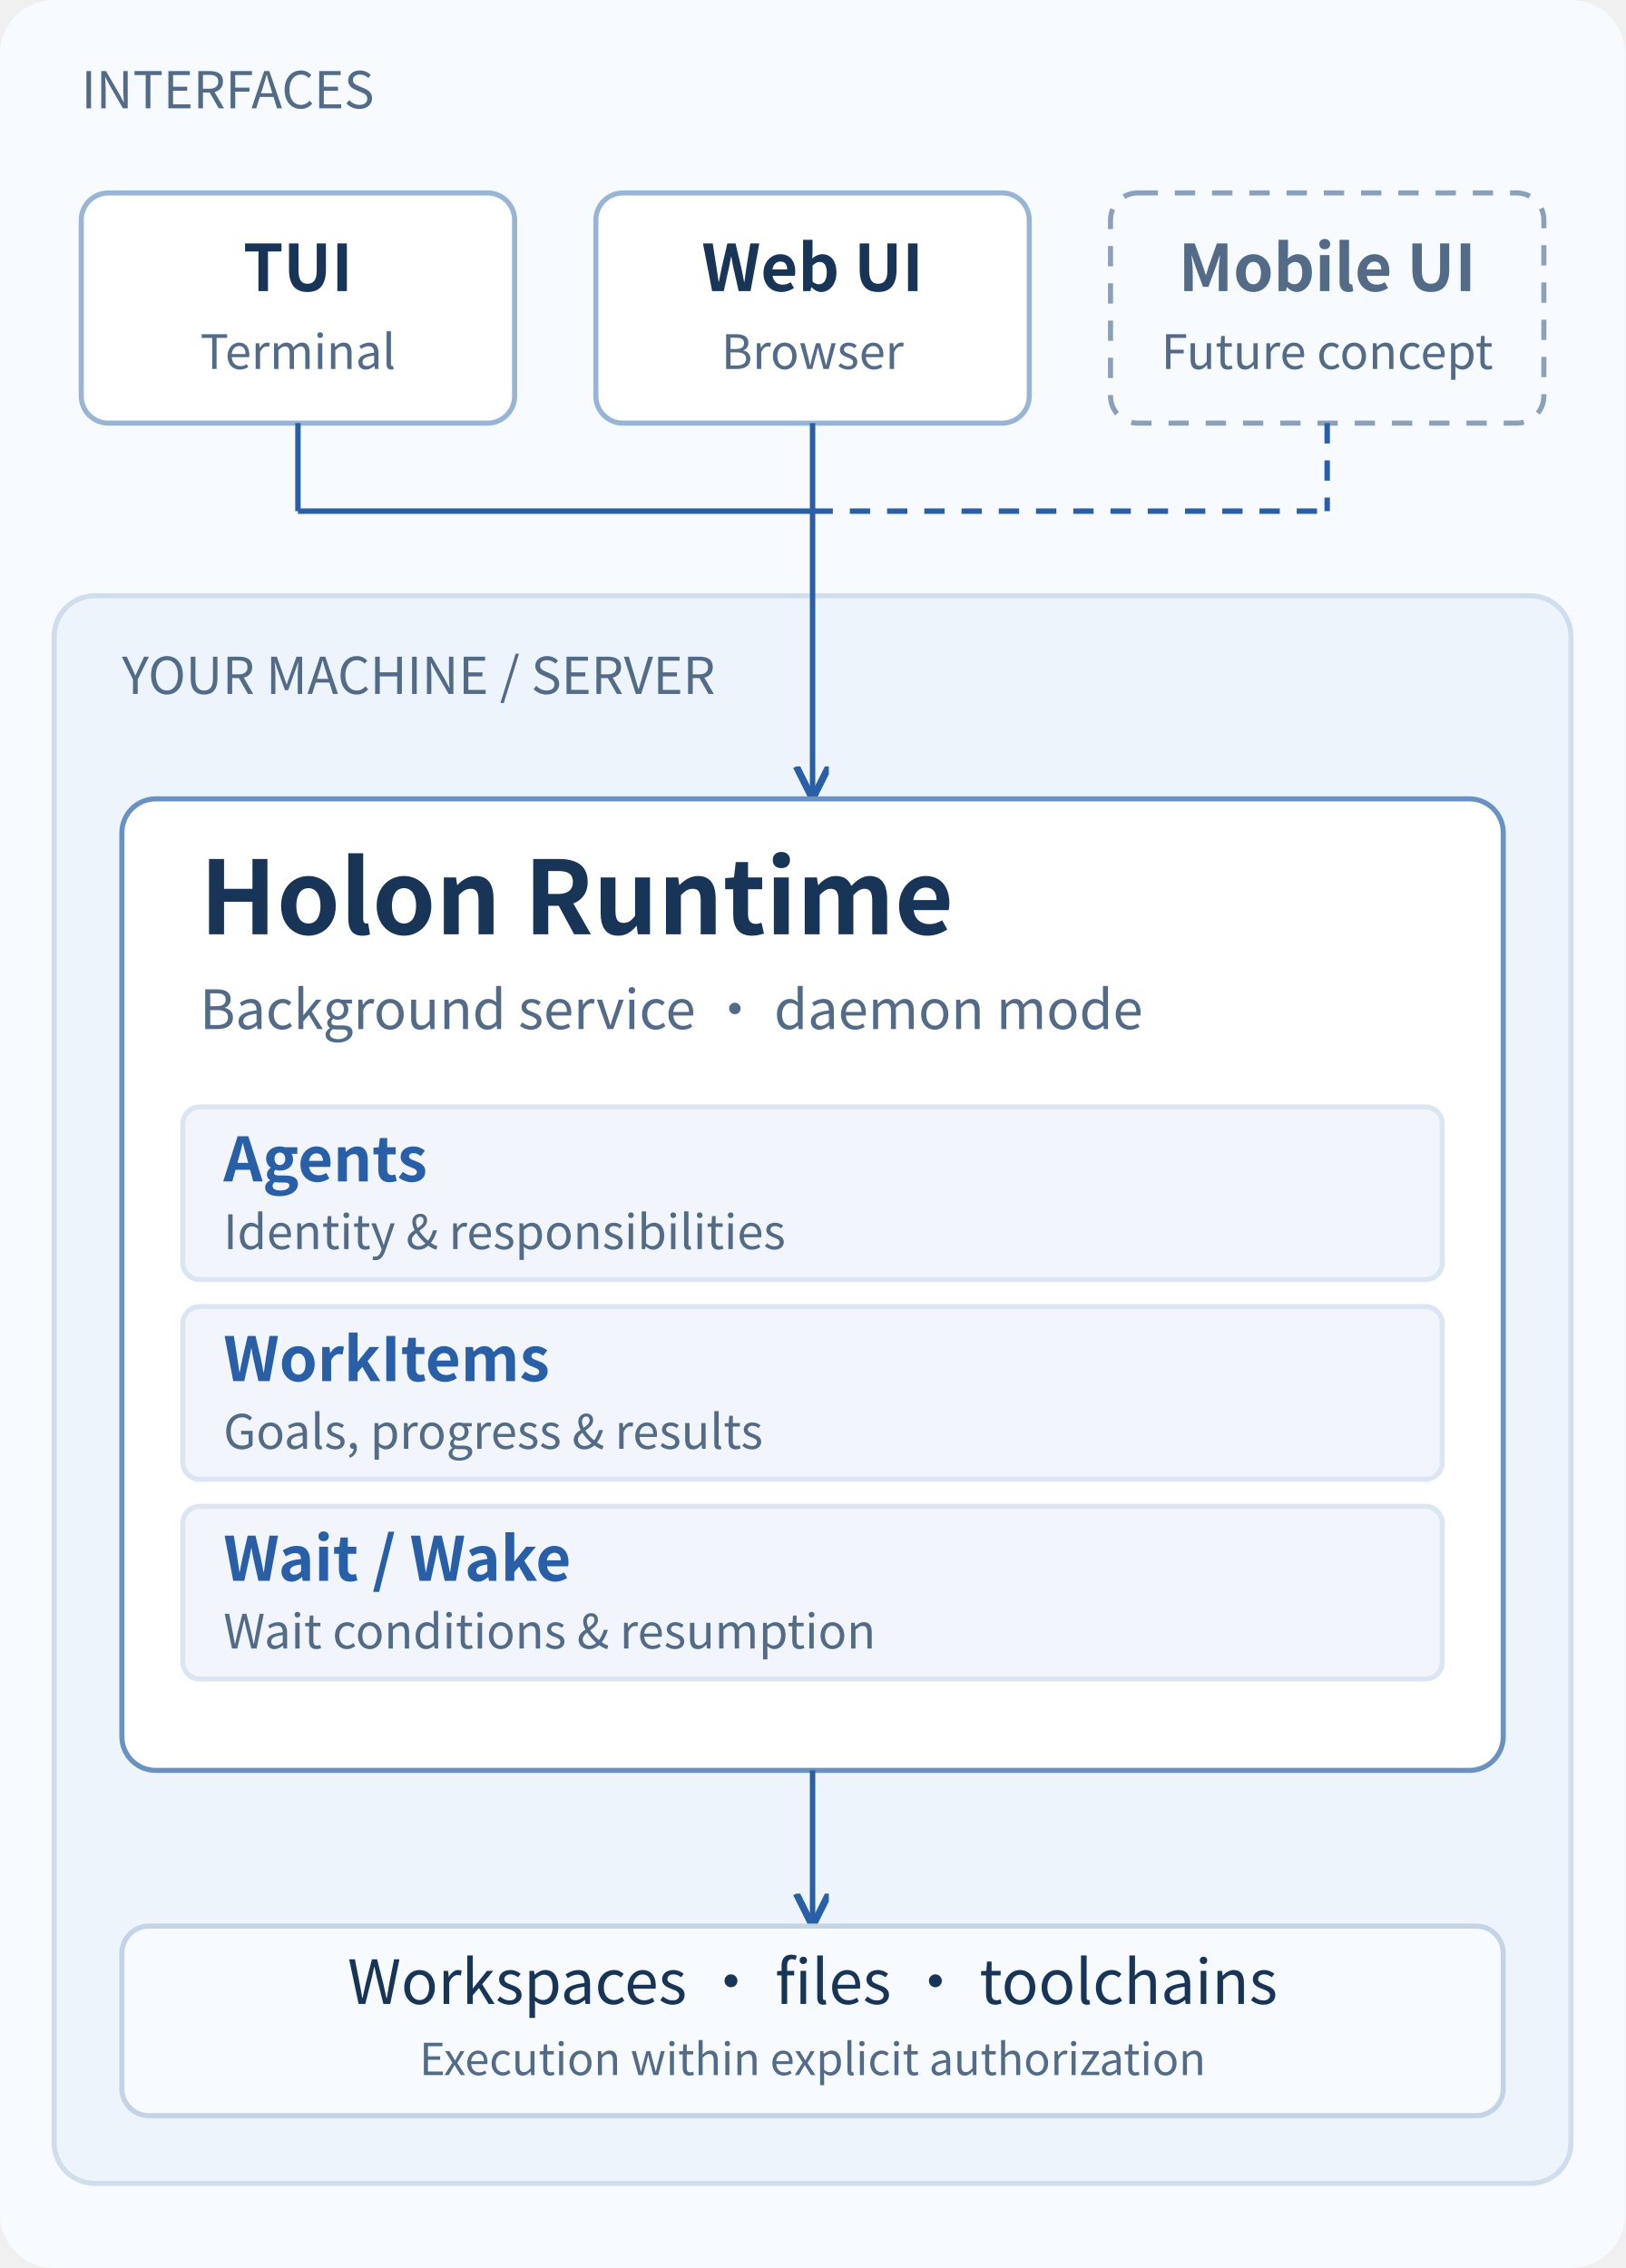
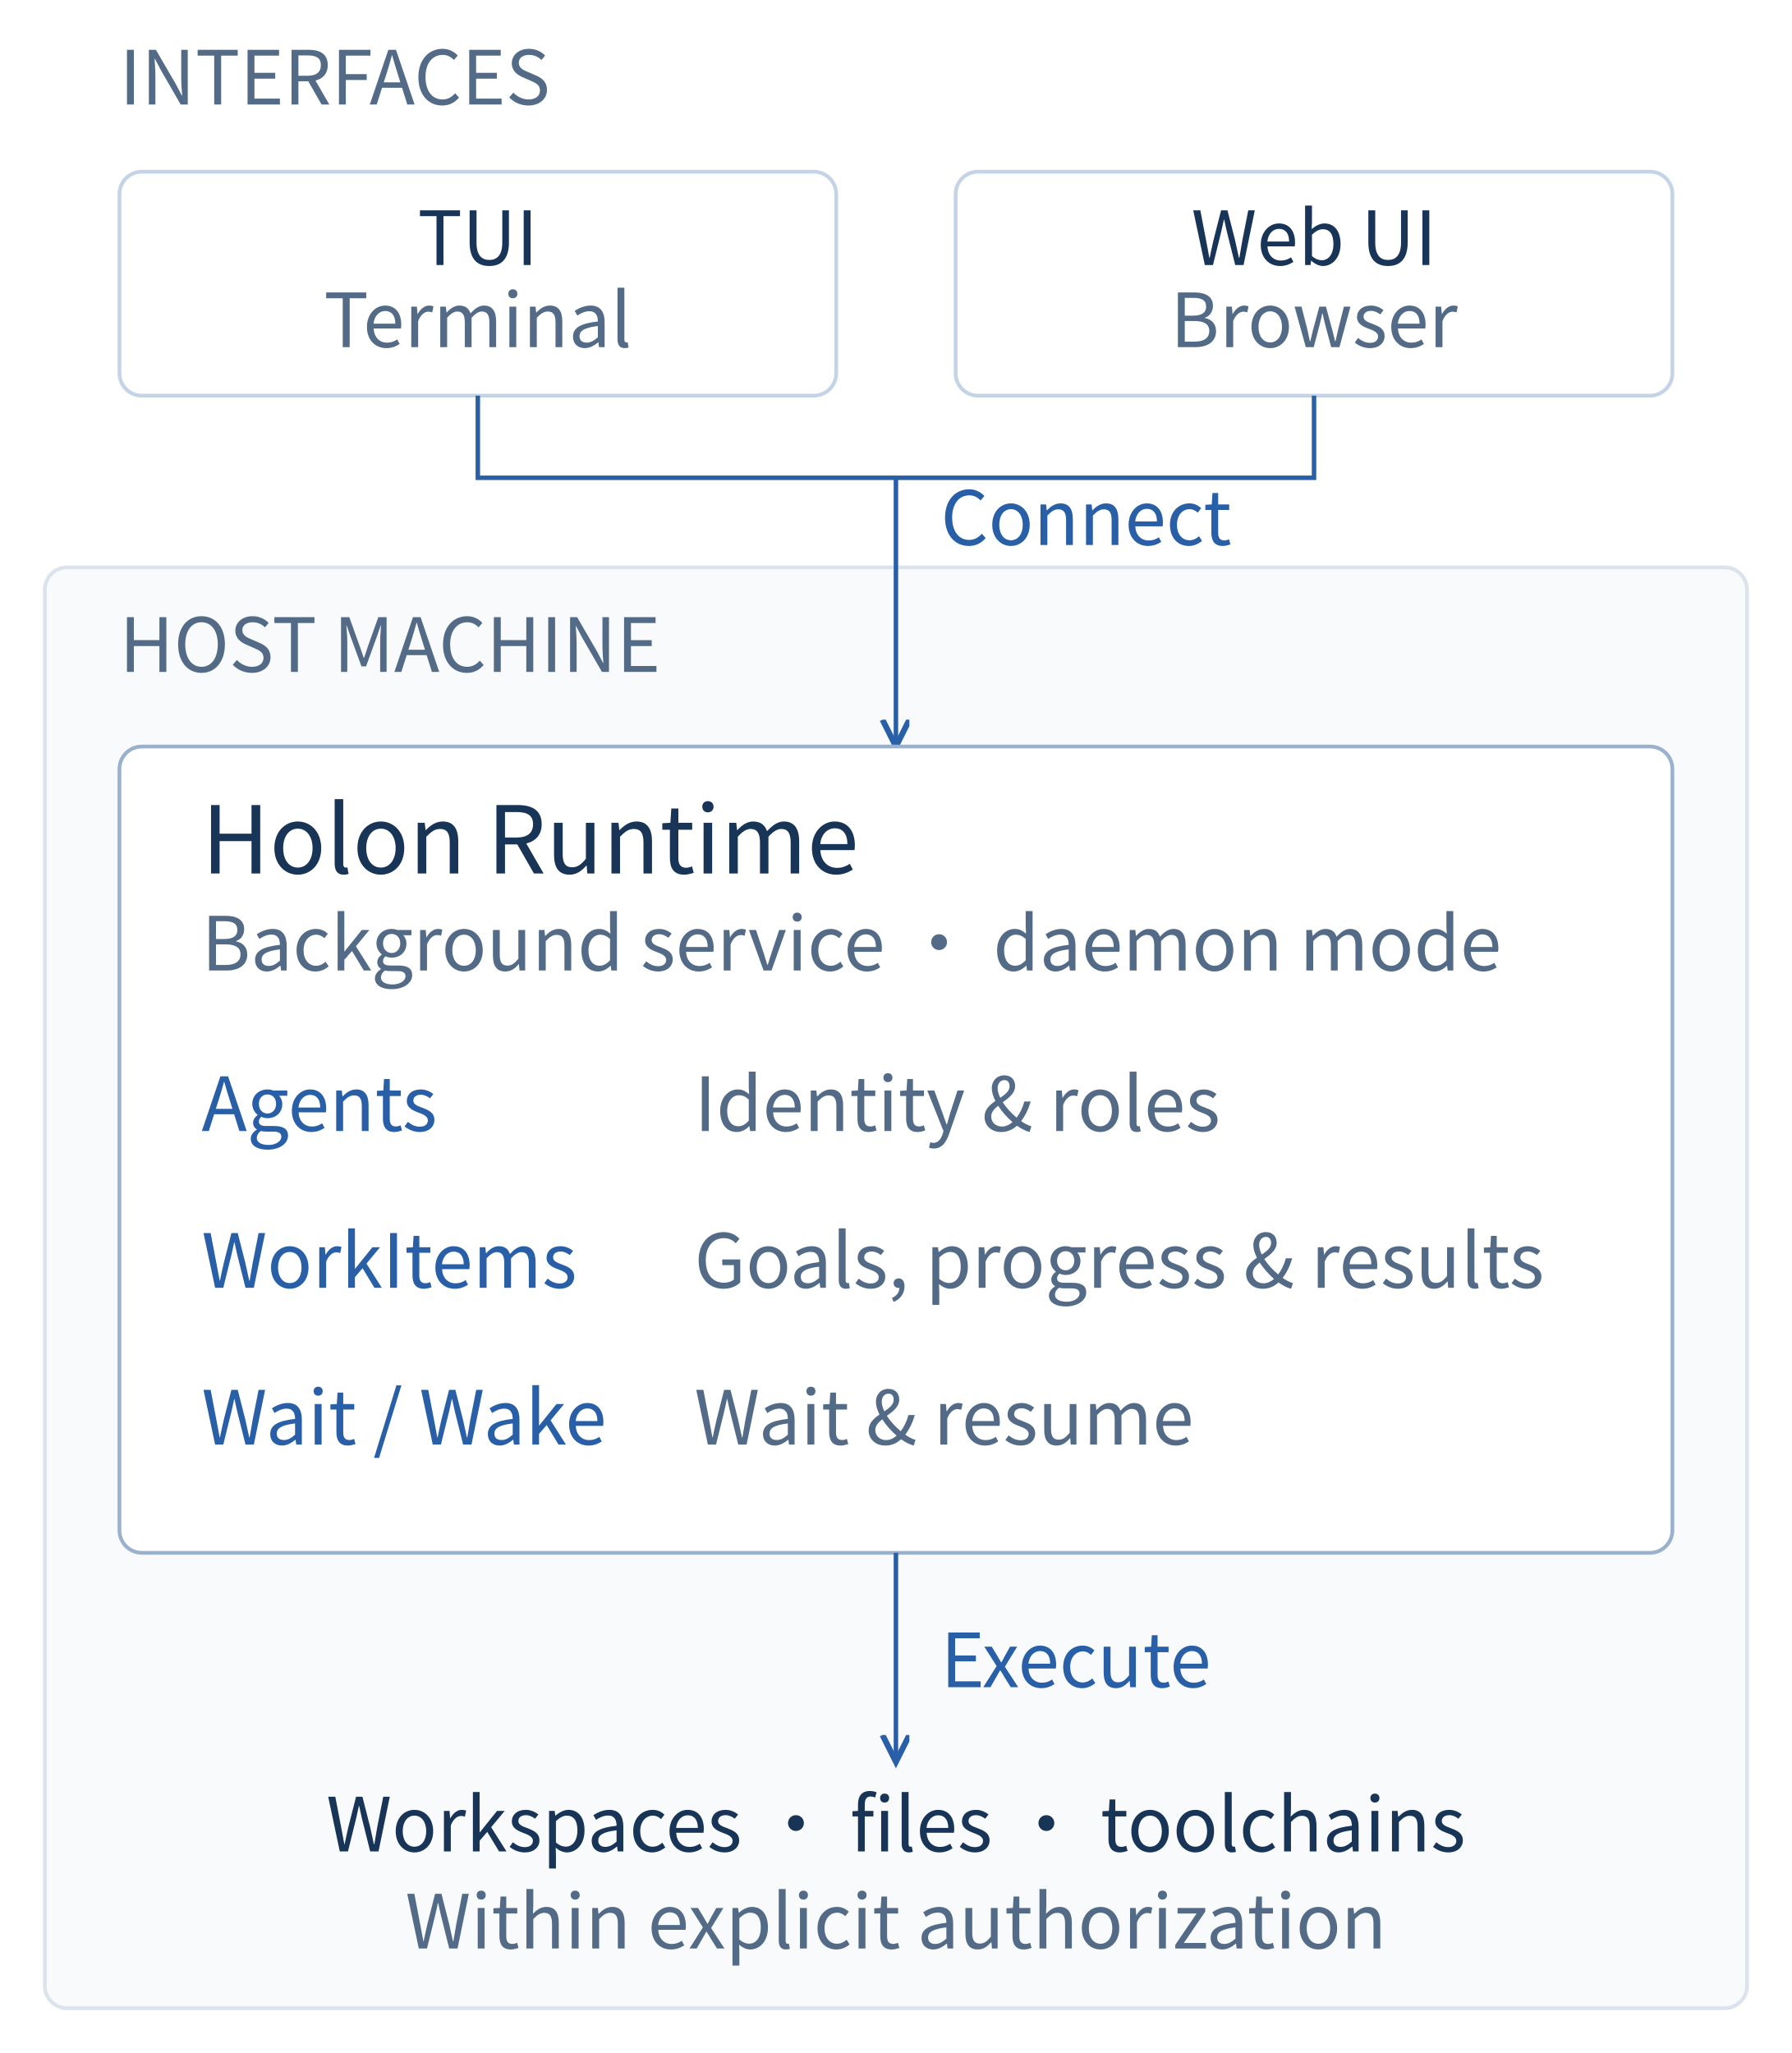
- <svg xmlns="http://www.w3.org/2000/svg" width="480" height="670" viewBox="0 0 480 670" role="img">
+ <svg xmlns="http://www.w3.org/2000/svg" width="480" height="550" viewBox="0 0 480 550" role="img">
  <defs>
    <marker id="arrow" markerWidth="8" markerHeight="8" refX="6" refY="3" orient="auto-start-reverse">
      <path d="M0 0L6 3L0 6" fill="none" stroke="#285fa7" stroke-width="1.3" />
    </marker>
  </defs>
-   <rect width="480" height="670" rx="16" fill="#f7faff" />
+   <rect width="480" height="550" fill="#fff" />
  <g font-family="Noto Sans CJK SC, sans-serif">
-     <text x="24" y="32" font-size="15" fill="#536b87" font-weight="500" text-anchor="start">INTERFACES</text>
-     <rect x="24" y="57" width="128" height="68" rx="8" fill="#fff" stroke="#99b5d6" stroke-width="1.5" />
-     <text x="88.0" y="86" font-size="19" fill="#183457" font-weight="600" text-anchor="middle">TUI</text>
-     <text x="88.0" y="109" font-size="14" fill="#536b87" font-weight="400" text-anchor="middle">Terminal</text>
-     <path d="M88.0 125V151" fill="none" stroke="#285fa7" stroke-width="1.6" />
-     <rect x="176" y="57" width="128" height="68" rx="8" fill="#fff" stroke="#99b5d6" stroke-width="1.5" />
-     <text x="240.0" y="86" font-size="19" fill="#183457" font-weight="600" text-anchor="middle">Web UI</text>
-     <text x="240.0" y="109" font-size="14" fill="#536b87" font-weight="400" text-anchor="middle">Browser</text>
-     <path d="M240.0 125V151" fill="none" stroke="#285fa7" stroke-width="1.6" />
-     <rect x="328" y="57" width="128" height="68" rx="8" fill="#f7faff" stroke="#8ca1b9" stroke-width="1.5" stroke-dasharray="6 5" />
-     <text x="392.0" y="86" font-size="19" fill="#536b87" font-weight="600" text-anchor="middle">Mobile UI</text>
-     <text x="392.0" y="109" font-size="14" fill="#536b87" font-weight="400" text-anchor="middle">Future concept</text>
-     <path d="M392.0 125V151" fill="none" stroke="#285fa7" stroke-width="1.6" stroke-dasharray="6 5" />
-     <path d="M88.0 151H240.0" fill="none" stroke="#285fa7" stroke-width="1.6" />
-     <path d="M240.0 151H392.0" fill="none" stroke="#285fa7" stroke-width="1.6" stroke-dasharray="6 5" />
-     <rect x="16" y="176" width="448" height="469" rx="12" fill="#eef4fc" stroke="#d0dded" stroke-width="1.5" />
-     <text x="36" y="205" font-size="15" fill="#536b87" font-weight="400" text-anchor="start">YOUR MACHINE / SERVER</text>
-     <path d="M240.0 151V236" fill="none" stroke="#285fa7" stroke-width="1.6" marker-end="url(#arrow)" />
-     <rect x="36" y="236" width="408" height="287" rx="10" fill="#fff" stroke="#6992c3" stroke-width="1.5" />
-     <text x="59" y="276" font-size="30" fill="#183457" font-weight="700" text-anchor="start">Holon Runtime</text>
-     <text x="59" y="304" font-size="16" fill="#536b87" font-weight="400" text-anchor="start">Background service · daemon mode</text>
-     <rect x="54" y="327" width="372" height="51" rx="5" fill="#f2f6fc" stroke="#dce6f3" stroke-width="1.5" />
-     <text x="66" y="349" font-size="18" fill="#285fa7" font-weight="600" text-anchor="start">Agents</text>
-     <text x="66" y="369" font-size="14" fill="#536b87" font-weight="400" text-anchor="start">Identity &amp; responsibilities</text>
-     <rect x="54" y="386" width="372" height="51" rx="5" fill="#f2f6fc" stroke="#dce6f3" stroke-width="1.5" />
-     <text x="66" y="408" font-size="18" fill="#285fa7" font-weight="600" text-anchor="start">WorkItems</text>
-     <text x="66" y="428" font-size="14" fill="#536b87" font-weight="400" text-anchor="start">Goals, progress &amp; results</text>
-     <rect x="54" y="445" width="372" height="51" rx="5" fill="#f2f6fc" stroke="#dce6f3" stroke-width="1.5" />
-     <text x="66" y="467" font-size="18" fill="#285fa7" font-weight="600" text-anchor="start">Wait / Wake</text>
-     <text x="66" y="487" font-size="14" fill="#536b87" font-weight="400" text-anchor="start">Wait conditions &amp; resumption</text>
-     <path d="M240.0 523V569" fill="none" stroke="#285fa7" stroke-width="1.6" marker-end="url(#arrow)" />
-     <rect x="36" y="569" width="408" height="56" rx="8" fill="#f7faff" stroke="#c4d3e6" stroke-width="1.5" />
-     <text x="240.0" y="592" font-size="18" fill="#183457" font-weight="500" text-anchor="middle">Workspaces · files · toolchains</text>
-     <text x="240.0" y="613" font-size="13" fill="#536b87" font-weight="400" text-anchor="middle">Execution within explicit authorization</text>
+     <text x="32" y="28" font-size="20" fill="#536b87" font-weight="500" text-anchor="start">INTERFACES</text>
+     <rect x="32" y="46" width="192" height="60" rx="6" fill="#fff" stroke="#c4d3e6" stroke-width="1" />
+     <text x="128.0" y="71" font-size="20" fill="#183457" font-weight="500" text-anchor="middle">TUI</text>
+     <text x="128.0" y="93" font-size="20" fill="#536b87" font-weight="400" text-anchor="middle">Terminal</text>
+     <rect x="256" y="46" width="192" height="60" rx="6" fill="#fff" stroke="#c4d3e6" stroke-width="1" />
+     <text x="352.0" y="71" font-size="20" fill="#183457" font-weight="500" text-anchor="middle">Web UI</text>
+     <text x="352.0" y="93" font-size="20" fill="#536b87" font-weight="400" text-anchor="middle">Browser</text>
+     <rect x="12" y="152" width="456" height="386" rx="6" fill="#f8fafc" stroke="#dce3ec" stroke-width="1" />
+     <text x="32" y="180" font-size="20" fill="#536b87" font-weight="400" text-anchor="start">HOST MACHINE</text>
+     <path d="M128 106V128H352V106" fill="none" stroke="#285fa7" stroke-width="1.2" />
+     <path d="M240 128V200" fill="none" stroke="#285fa7" stroke-width="1.2" marker-end="url(#arrow)" />
+     <text x="252" y="146" font-size="20" fill="#285fa7" font-weight="400" text-anchor="start">Connect</text>
+     <rect x="32" y="200" width="416" height="216" rx="6" fill="#fff" stroke="#9ab1cd" stroke-width="1" />
+     <text x="54" y="234" font-size="25" fill="#183457" font-weight="500" text-anchor="start">Holon Runtime</text>
+     <text x="54" y="260" font-size="20" fill="#536b87" font-weight="400" text-anchor="start">Background service · daemon mode</text>
+     <text x="54" y="303" font-size="20" fill="#285fa7" font-weight="500" text-anchor="start">Agents</text>
+     <text x="186" y="303" font-size="20" fill="#536b87" font-weight="400" text-anchor="start">Identity &amp; roles</text>
+     <text x="54" y="345" font-size="20" fill="#285fa7" font-weight="500" text-anchor="start">WorkItems</text>
+     <text x="186" y="345" font-size="20" fill="#536b87" font-weight="400" text-anchor="start">Goals, progress &amp; results</text>
+     <text x="54" y="387" font-size="20" fill="#285fa7" font-weight="500" text-anchor="start">Wait / Wake</text>
+     <text x="186" y="387" font-size="20" fill="#536b87" font-weight="400" text-anchor="start">Wait &amp; resume</text>
+     <path d="M240 416V472" fill="none" stroke="#285fa7" stroke-width="1.2" marker-end="url(#arrow)" />
+     <text x="252" y="452" font-size="20" fill="#285fa7" font-weight="400" text-anchor="start">Execute</text>
+     <text x="240" y="496" font-size="20" fill="#183457" font-weight="500" text-anchor="middle">Workspaces · files · toolchains</text>
+     <text x="240" y="522" font-size="20" fill="#536b87" font-weight="400" text-anchor="middle">Within explicit authorization</text>
  </g>
</svg>
